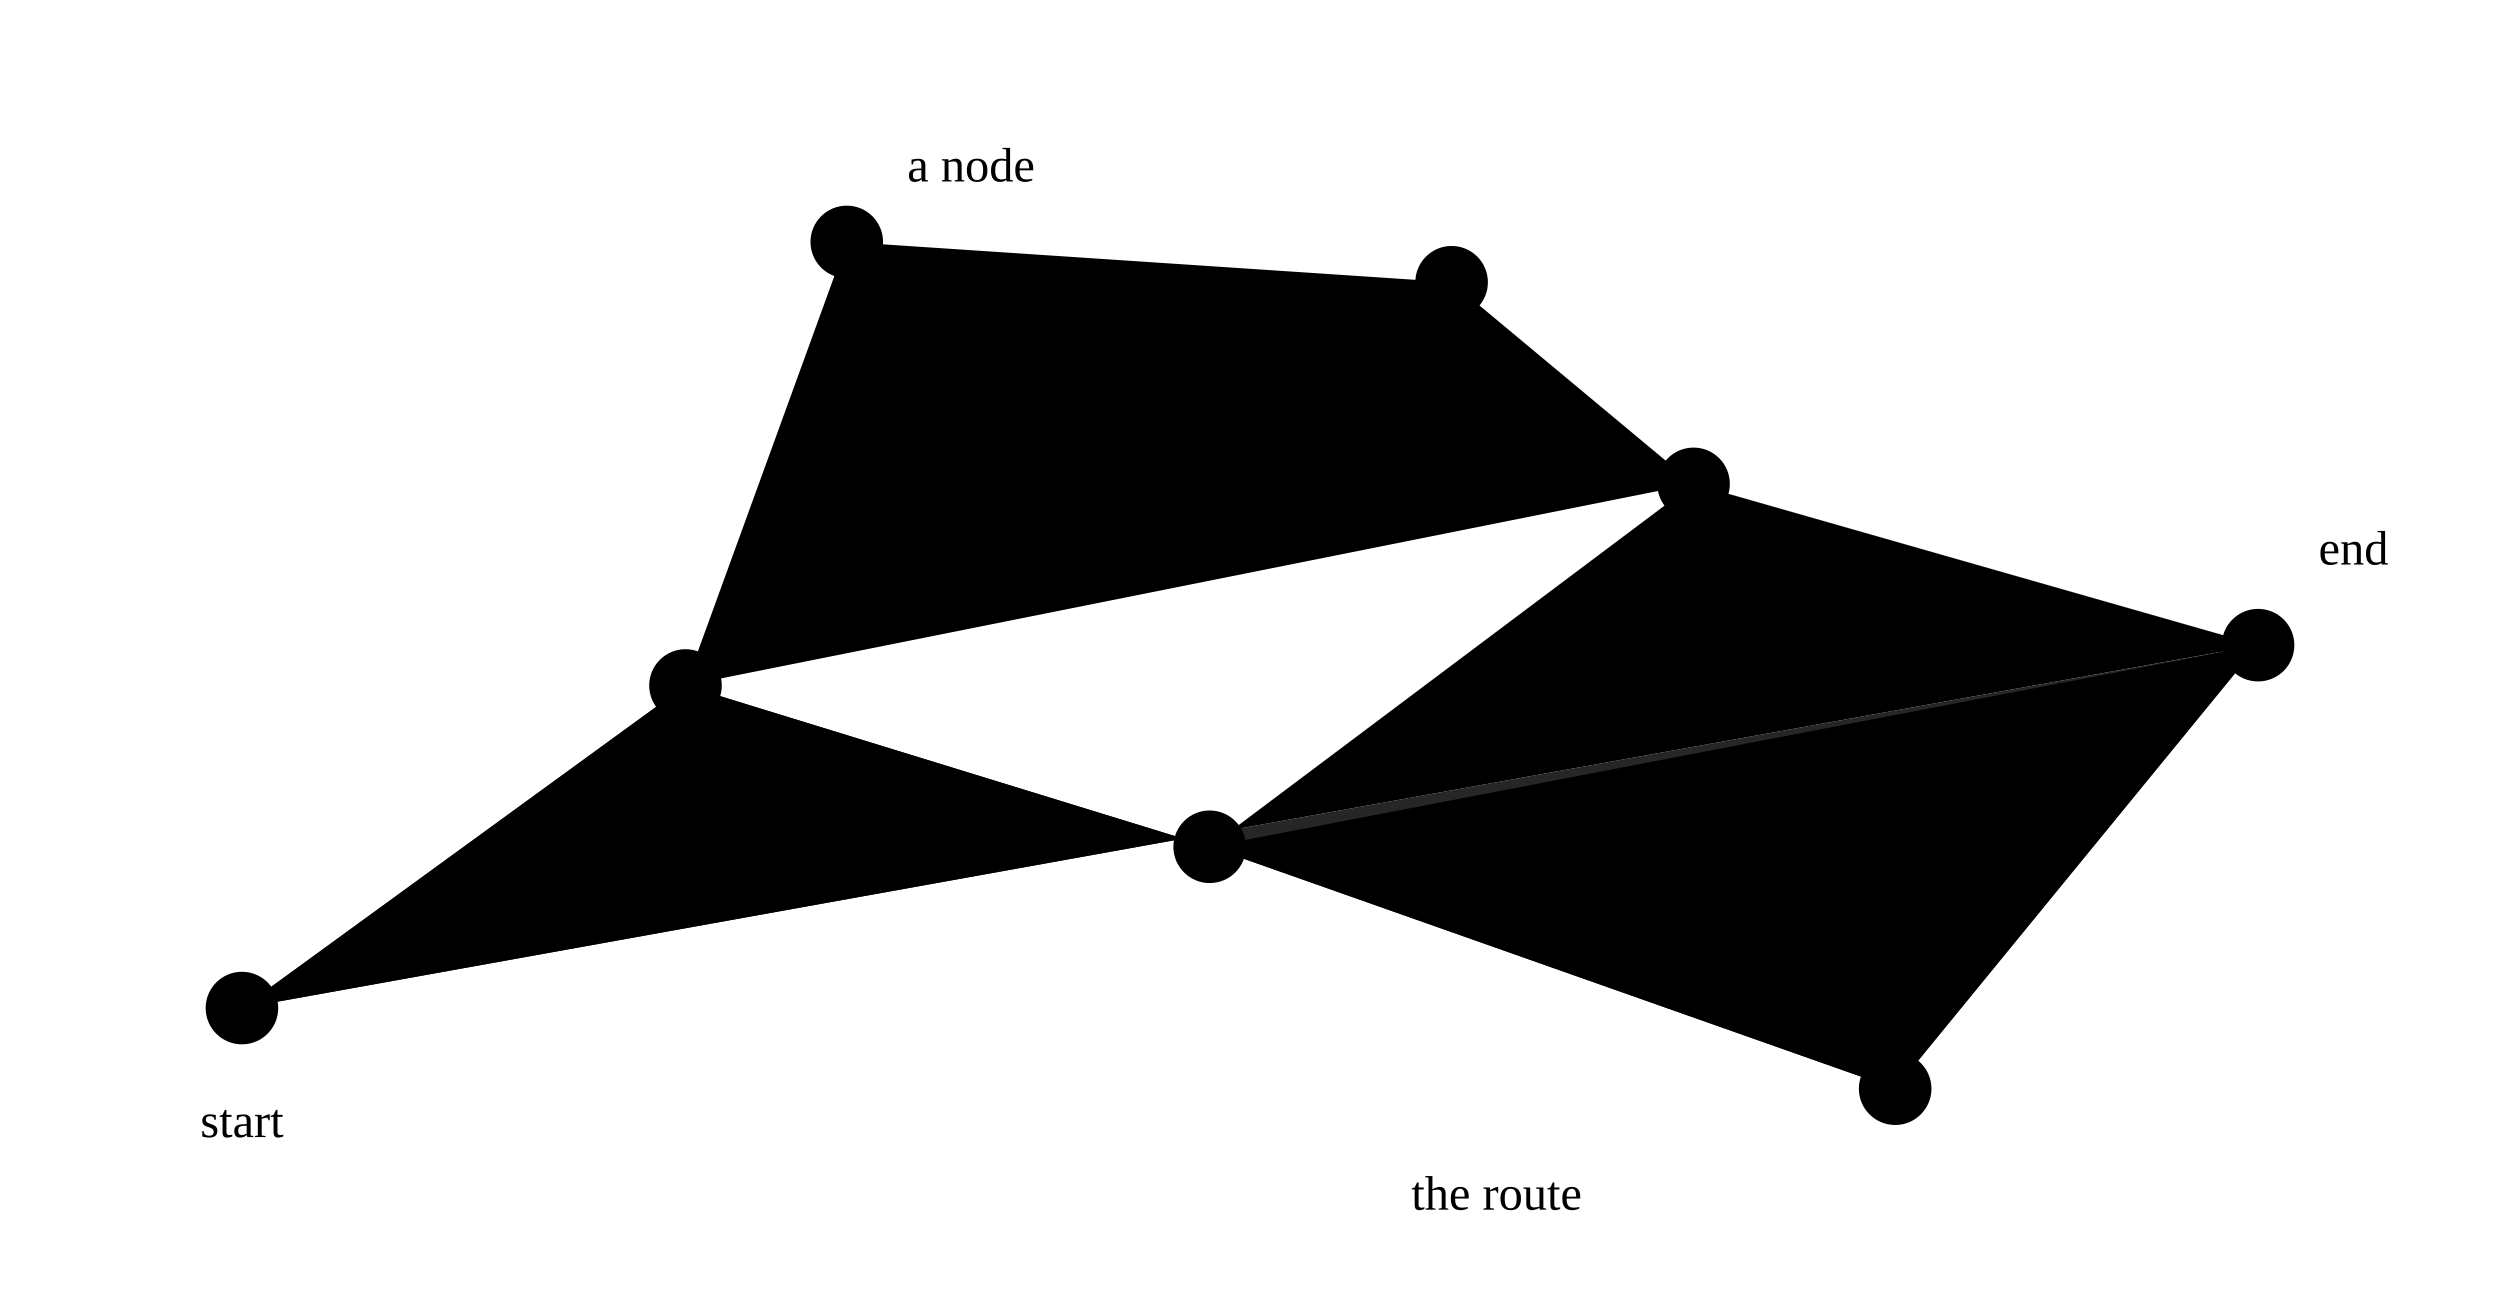
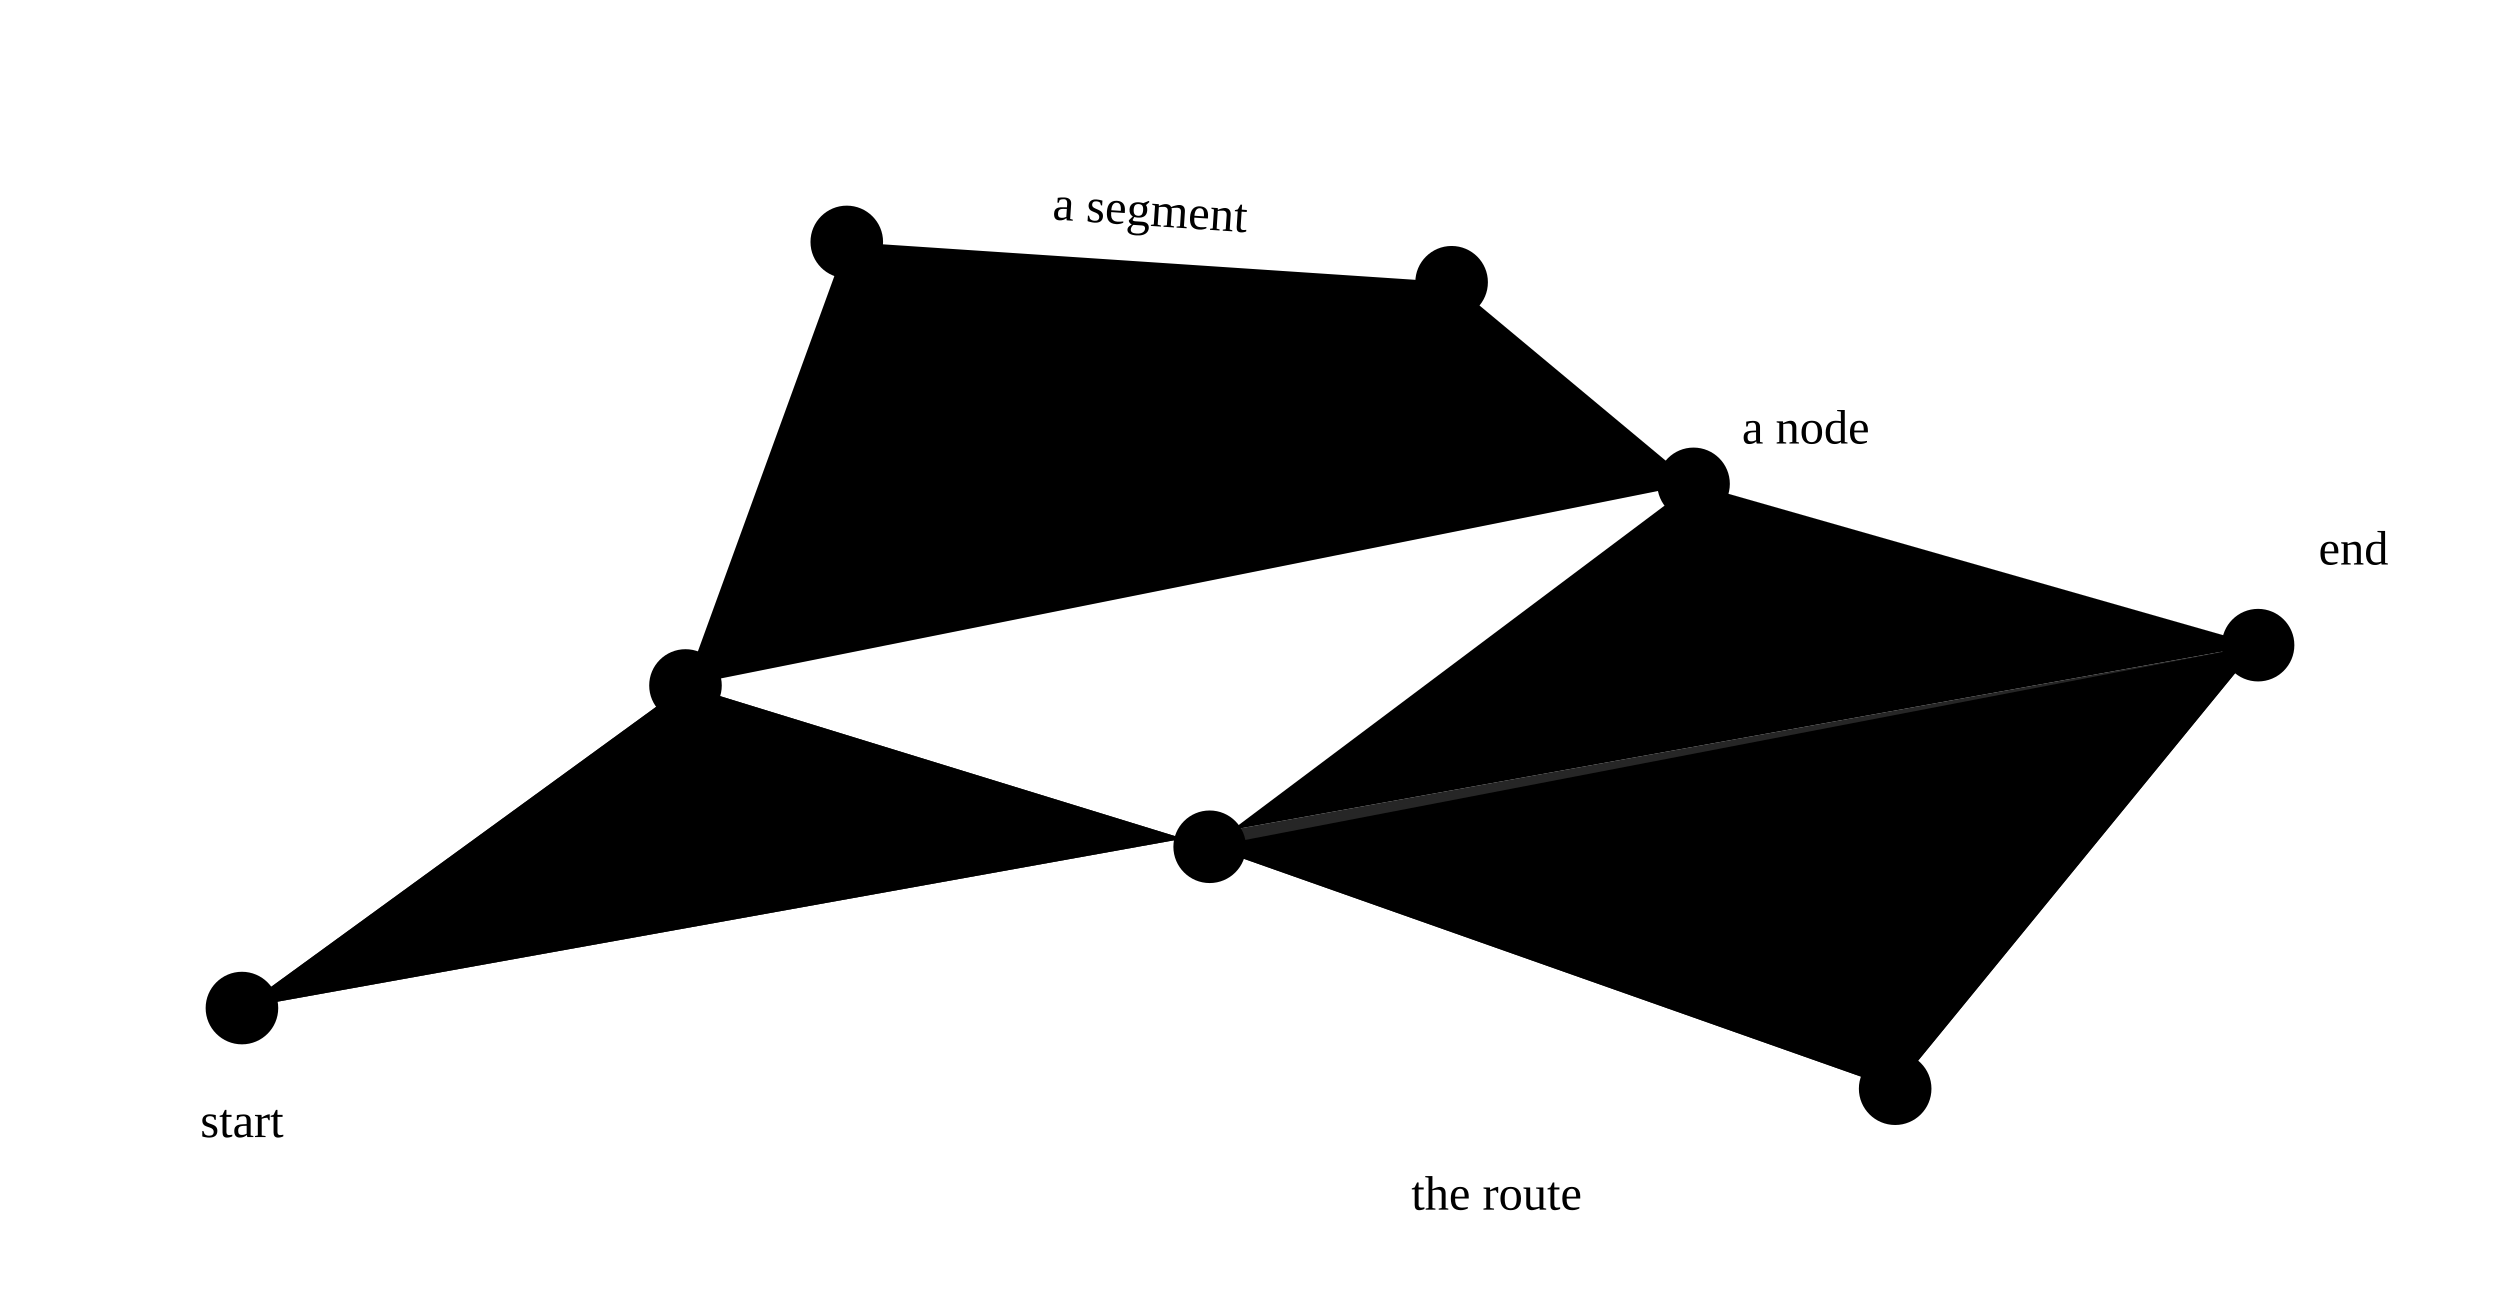
<svg xmlns="http://www.w3.org/2000/svg" viewBox="0 0 620 320" role="img" aria-label="A network: nodes linked by segments, and a route">
  <path class="s-trait" d="M60 250 L170 170 L300 210 L420 120 L560 160 M170 170 L210 60 L360 70 L420 120 M300 210 L360 70 M300 210 L470 270 L560 160" />
  <path class="s-accent" d="M60 250 L170 170 L300 210 L470 270 L560 160" style="stroke-width:6;opacity:0.85" />
  <g class="s-blanc">
    <circle cx="60" cy="250" r="9" />
    <circle cx="170" cy="170" r="9" />
    <circle cx="300" cy="210" r="9" />
    <circle cx="420" cy="120" r="9" />
    <circle cx="560" cy="160" r="9" />
    <circle cx="210" cy="60" r="9" />
    <circle cx="360" cy="70" r="9" />
    <circle cx="470" cy="270" r="9" />
  </g>
  <text class="s-petit" x="60" y="282" text-anchor="middle">start</text>
  <text class="s-petit" x="575" y="140">end</text>
-   <text class="s-petit" x="225" y="45">a node</text>
-   <text class="s-petit" x="250" y="125" transform="rotate(-62 250 125)">a segment</text>
+   <text class="s-petit" x="432" y="110">a node</text>
+   <text class="s-petit" x="285" y="56" text-anchor="middle" transform="rotate(3.8 285 56)">a segment</text>
  <text class="s-orange" x="350" y="300">the route</text>
</svg>
